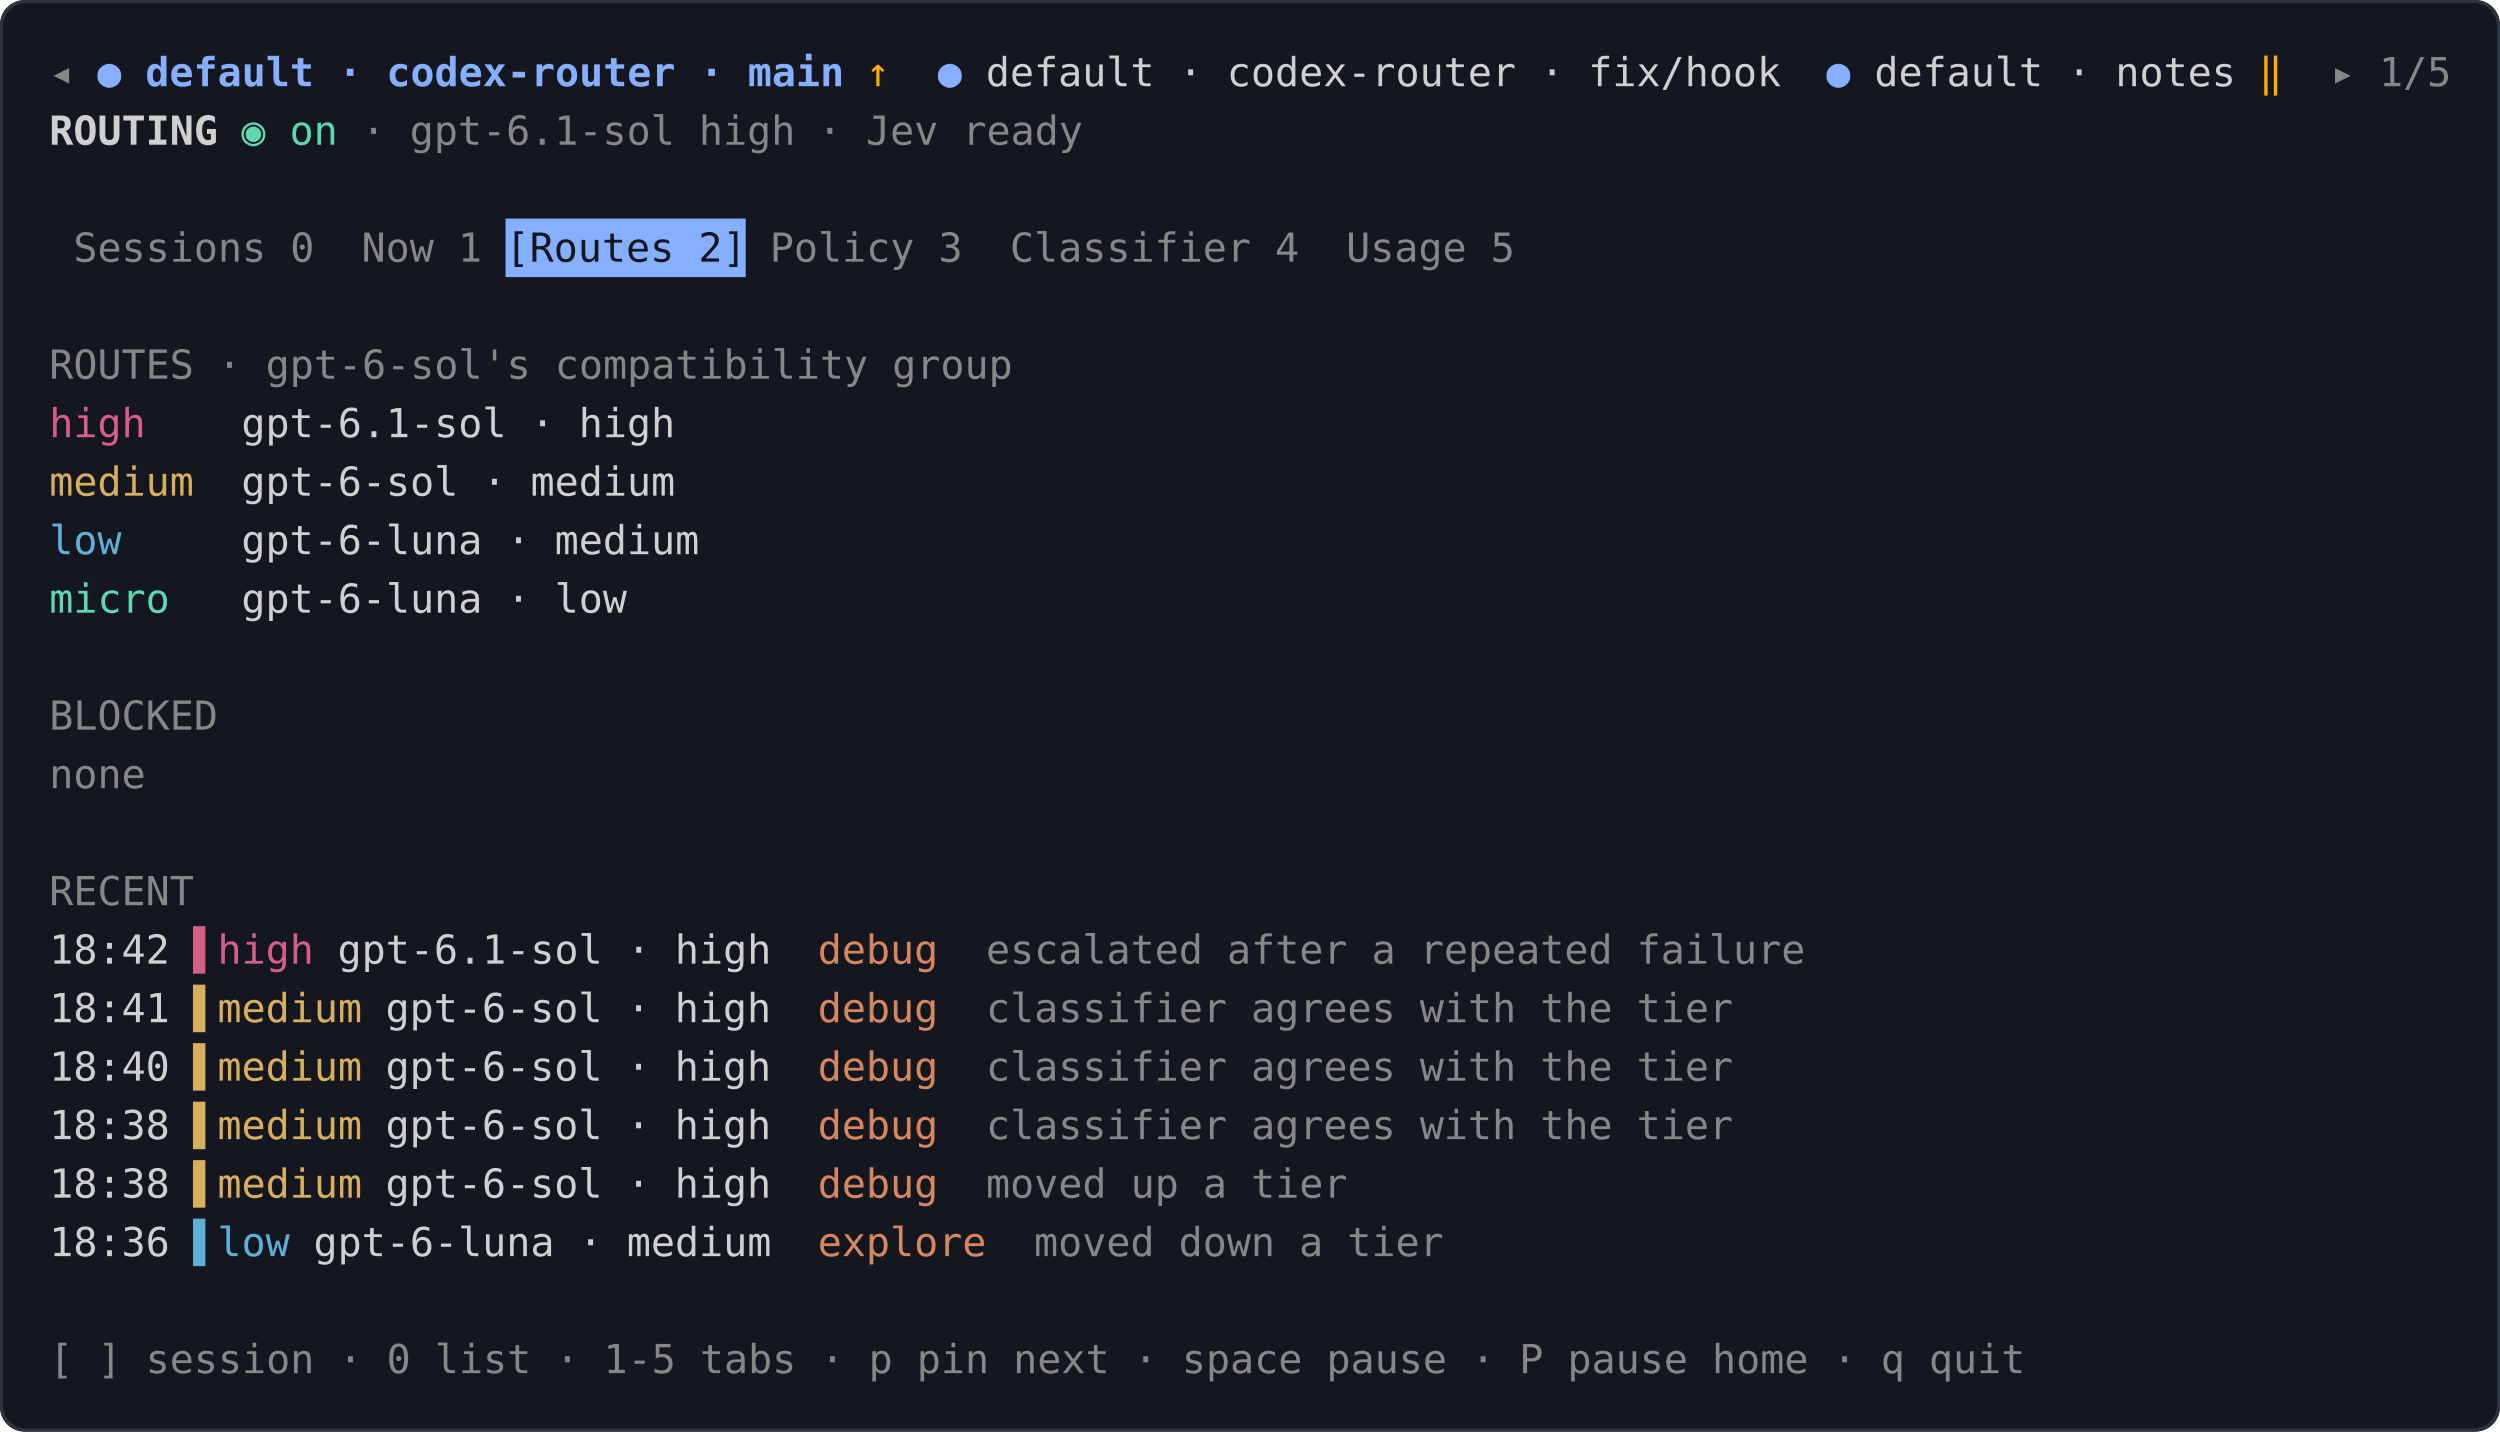
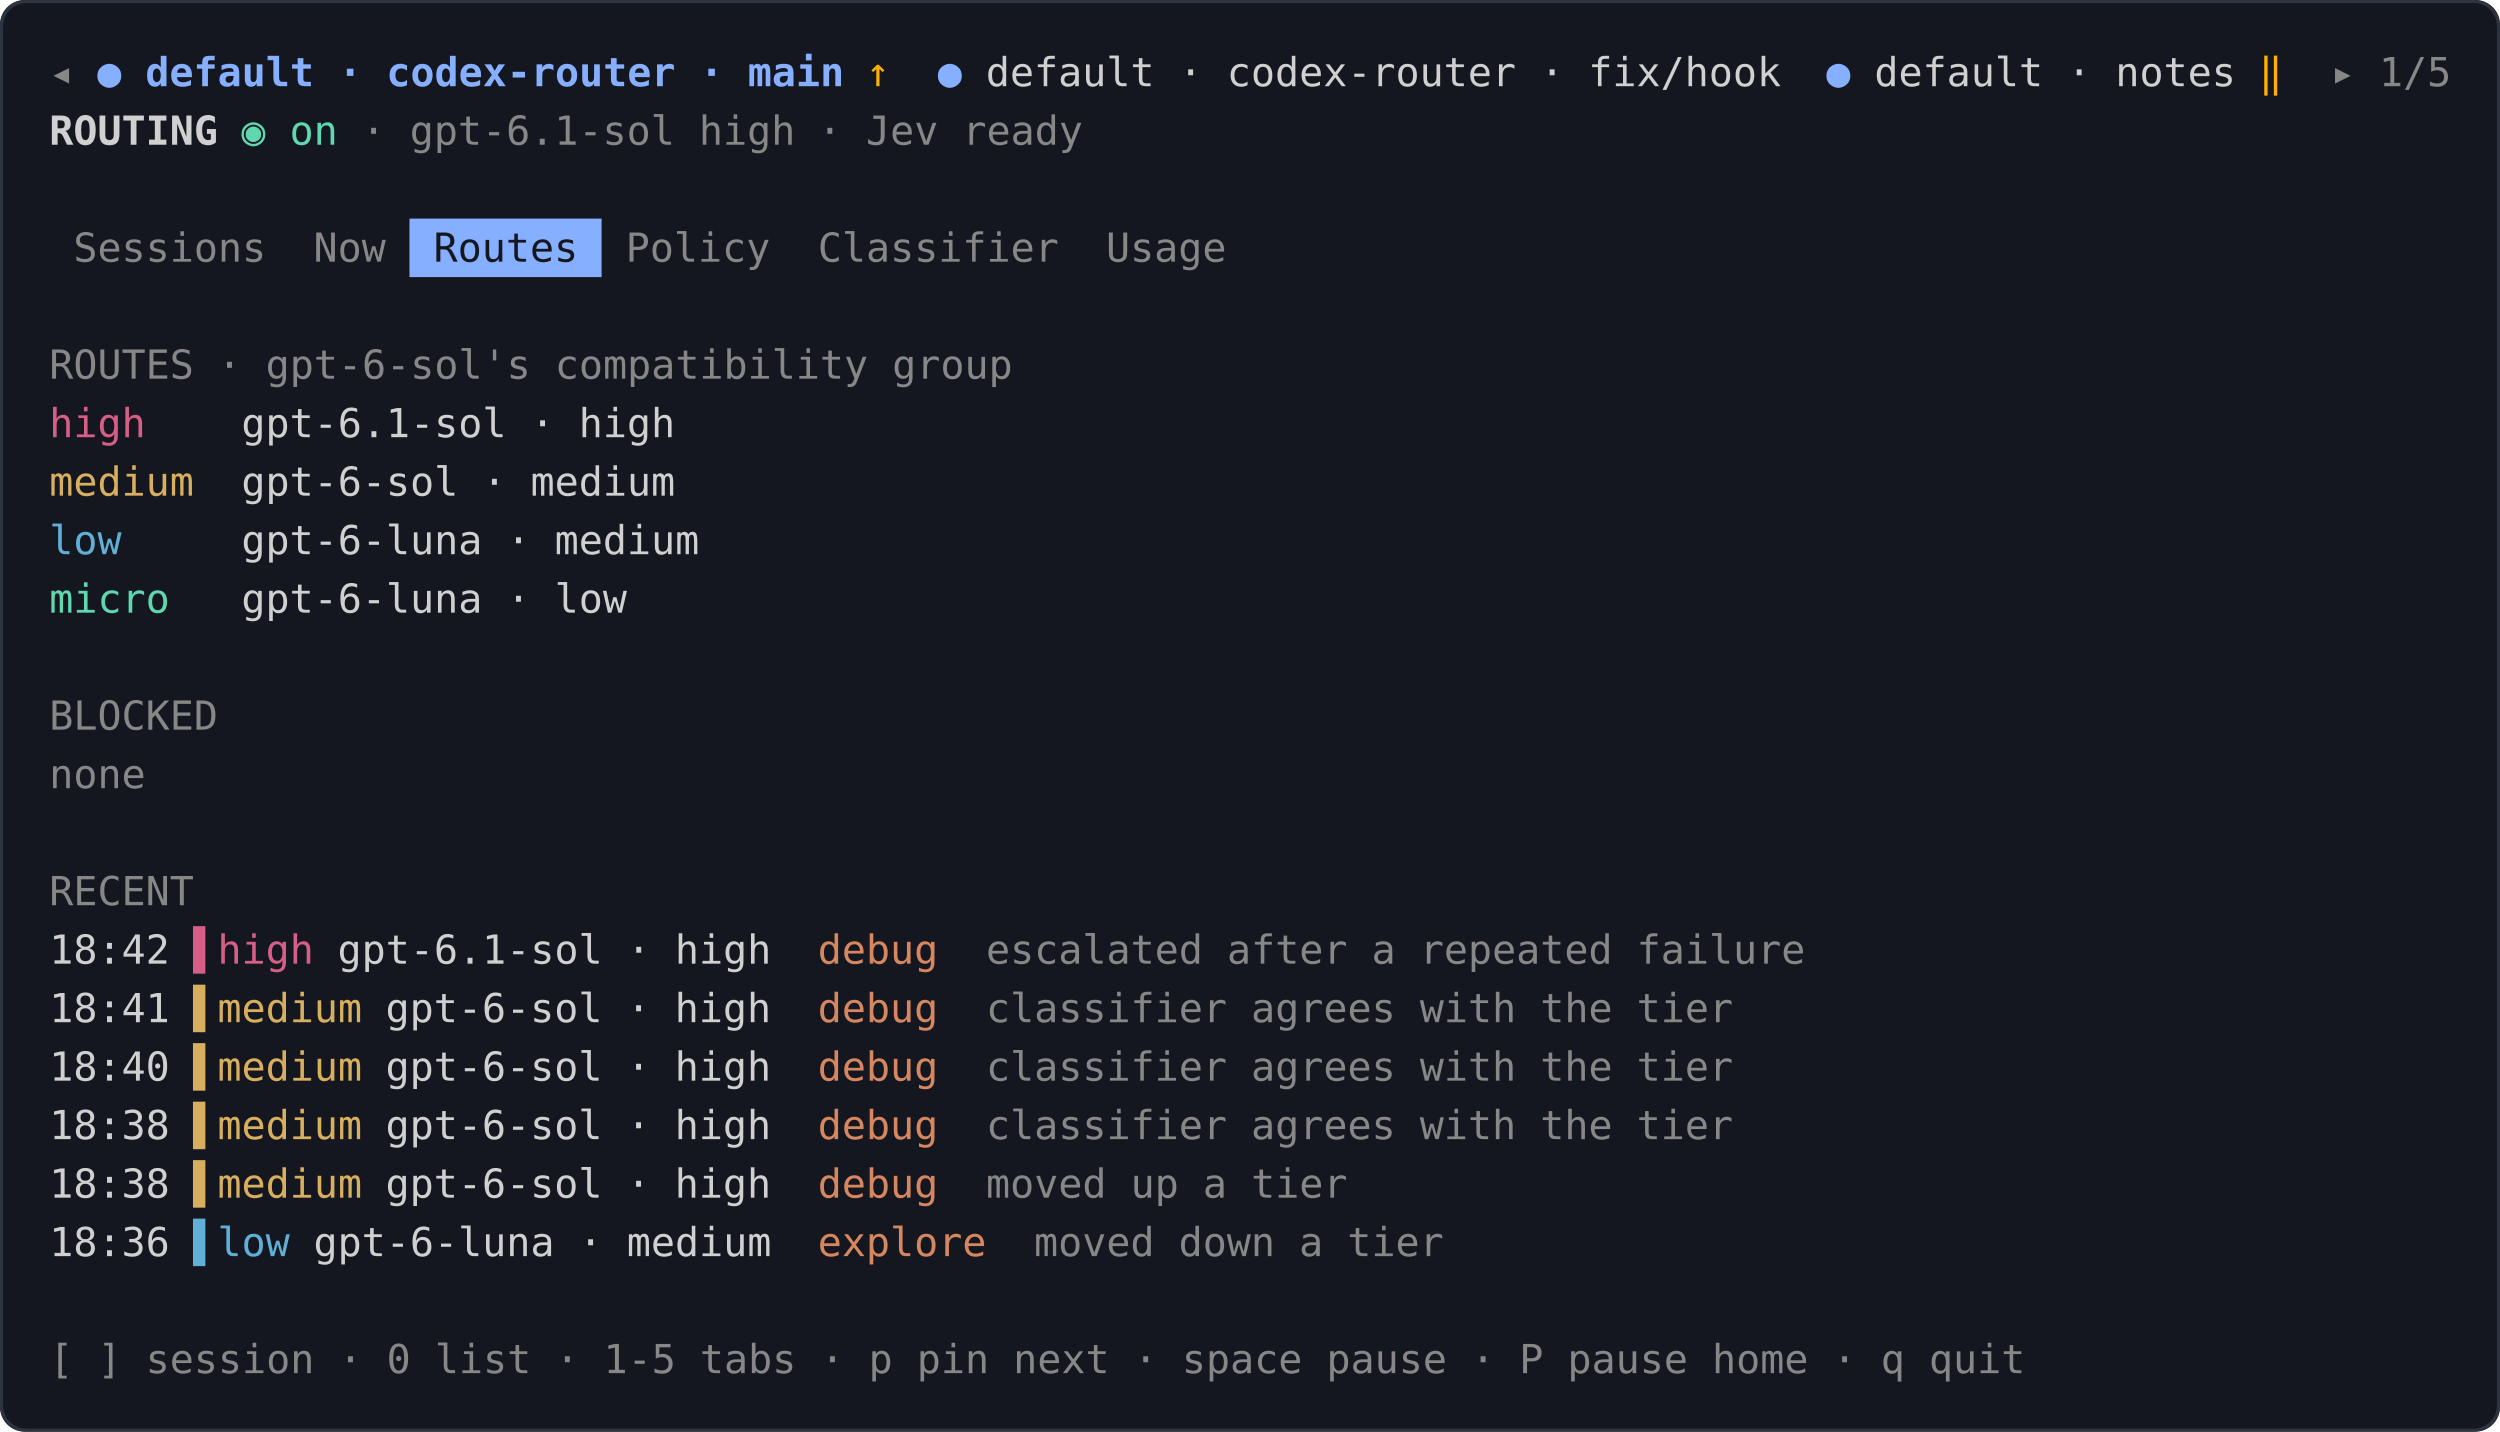
<svg xmlns="http://www.w3.org/2000/svg" viewBox="0 0 812 465" width="812" height="465" role="img" aria-labelledby="title desc">
  <style>text { font-family: ui-monospace, SFMono-Regular, Menlo, Consolas, 'DejaVu Sans Mono', monospace; font-size: 13px; }</style>
  <rect width="812" height="465" rx="8" fill="#14171f" />
  <rect x="0.5" y="0.5" width="811" height="464" rx="8" fill="none" stroke="#2e3340" />
  <text x="16.0" y="28.0" fill="#878787" xml:space="preserve">◂ </text>
  <text x="31.6" y="28.0" fill="#87afff" xml:space="preserve">● </text>
  <text x="47.2" y="28.0" fill="#87afff" font-weight="700" xml:space="preserve">default · codex-router · main</text>
  <text x="273.4" y="28.0" fill="#ffaf00" xml:space="preserve"> ↑</text>
  <text x="304.6" y="28.0" fill="#87afff" xml:space="preserve">● </text>
  <text x="320.2" y="28.0" fill="#d0d0d0" xml:space="preserve">default · codex-router · fix/hook</text>
  <text x="593.2" y="28.0" fill="#87afff" xml:space="preserve">● </text>
  <text x="608.8" y="28.0" fill="#d0d0d0" xml:space="preserve">default · notes</text>
  <text x="725.8" y="28.0" fill="#ffaf00" xml:space="preserve"> ‖</text>
  <text x="749.2" y="28.0" fill="#878787" xml:space="preserve"> ▸ 1/5</text>
  <text x="16.0" y="47.0" fill="#d0d0d0" font-weight="700" xml:space="preserve">ROUTING</text>
  <text x="78.4" y="47.0" fill="#5fd7af" xml:space="preserve">◉ on</text>
  <text x="109.6" y="47.0" fill="#878787" xml:space="preserve"> · gpt-6.1-sol high</text>
  <text x="257.8" y="47.0" fill="#878787" xml:space="preserve"> · Jev ready</text>
-   <text x="16.0" y="85.0" fill="#878787" xml:space="preserve"> Sessions 0 </text>
-   <text x="109.6" y="85.0" fill="#878787" xml:space="preserve"> Now 1 </text>
-   <rect x="164.2" y="71.0" width="78.0" height="19" fill="#87afff" />
-   <text x="164.2" y="85.0" fill="#14171f" xml:space="preserve">[Routes 2]</text>
-   <text x="242.2" y="85.0" fill="#878787" xml:space="preserve"> Policy 3 </text>
-   <text x="320.2" y="85.0" fill="#878787" xml:space="preserve"> Classifier 4 </text>
-   <text x="429.4" y="85.0" fill="#878787" xml:space="preserve"> Usage 5 </text>
+   <text x="16.0" y="85.0" fill="#878787" xml:space="preserve"> Sessions </text>
+   <text x="94.0" y="85.0" fill="#878787" xml:space="preserve"> Now </text>
+   <rect x="133.0" y="71.0" width="62.4" height="19" fill="#87afff" />
+   <text x="133.0" y="85.0" fill="#14171f" xml:space="preserve"> Routes </text>
+   <text x="195.4" y="85.0" fill="#878787" xml:space="preserve"> Policy </text>
+   <text x="257.8" y="85.0" fill="#878787" xml:space="preserve"> Classifier </text>
+   <text x="351.4" y="85.0" fill="#878787" xml:space="preserve"> Usage </text>
  <text x="16.0" y="123.0" fill="#878787" xml:space="preserve">ROUTES</text>
  <text x="62.8" y="123.0" fill="#878787" xml:space="preserve"> · gpt-6-sol's compatibility group</text>
  <text x="16.0" y="142.0" fill="#d75f87" xml:space="preserve">high    </text>
  <text x="78.4" y="142.0" fill="#d0d0d0" xml:space="preserve">gpt-6.1-sol · high</text>
  <text x="16.0" y="161.0" fill="#d7af5f" xml:space="preserve">medium  </text>
  <text x="78.4" y="161.0" fill="#d0d0d0" xml:space="preserve">gpt-6-sol · medium</text>
  <text x="16.0" y="180.0" fill="#5fafd7" xml:space="preserve">low     </text>
  <text x="78.4" y="180.0" fill="#d0d0d0" xml:space="preserve">gpt-6-luna · medium</text>
  <text x="16.0" y="199.0" fill="#5fd7af" xml:space="preserve">micro   </text>
  <text x="78.4" y="199.0" fill="#d0d0d0" xml:space="preserve">gpt-6-luna · low</text>
  <text x="16.0" y="237.0" fill="#878787" xml:space="preserve">BLOCKED</text>
  <text x="16.0" y="256.0" fill="#878787" xml:space="preserve">none</text>
  <text x="16.0" y="294.0" fill="#878787" xml:space="preserve">RECENT</text>
  <text x="16.0" y="313.0" fill="#d0d0d0" xml:space="preserve">18:42 </text>
  <text x="62.8" y="313.0" fill="#d75f87" xml:space="preserve">▌high</text>
  <text x="101.8" y="313.0" fill="#d0d0d0" xml:space="preserve"> gpt-6.1-sol · high  </text>
  <text x="265.6" y="313.0" fill="#d7875f" xml:space="preserve">debug</text>
  <text x="304.6" y="313.0" fill="#878787" xml:space="preserve">  escalated after a repeated failure</text>
  <text x="16.0" y="332.0" fill="#d0d0d0" xml:space="preserve">18:41 </text>
  <text x="62.8" y="332.0" fill="#d7af5f" xml:space="preserve">▌medium</text>
  <text x="117.4" y="332.0" fill="#d0d0d0" xml:space="preserve"> gpt-6-sol · high  </text>
  <text x="265.6" y="332.0" fill="#d7875f" xml:space="preserve">debug</text>
  <text x="304.6" y="332.0" fill="#878787" xml:space="preserve">  classifier agrees with the tier</text>
  <text x="16.0" y="351.0" fill="#d0d0d0" xml:space="preserve">18:40 </text>
  <text x="62.8" y="351.0" fill="#d7af5f" xml:space="preserve">▌medium</text>
  <text x="117.4" y="351.0" fill="#d0d0d0" xml:space="preserve"> gpt-6-sol · high  </text>
  <text x="265.6" y="351.0" fill="#d7875f" xml:space="preserve">debug</text>
  <text x="304.6" y="351.0" fill="#878787" xml:space="preserve">  classifier agrees with the tier</text>
  <text x="16.0" y="370.0" fill="#d0d0d0" xml:space="preserve">18:38 </text>
  <text x="62.8" y="370.0" fill="#d7af5f" xml:space="preserve">▌medium</text>
  <text x="117.4" y="370.0" fill="#d0d0d0" xml:space="preserve"> gpt-6-sol · high  </text>
  <text x="265.6" y="370.0" fill="#d7875f" xml:space="preserve">debug</text>
  <text x="304.6" y="370.0" fill="#878787" xml:space="preserve">  classifier agrees with the tier</text>
  <text x="16.0" y="389.0" fill="#d0d0d0" xml:space="preserve">18:38 </text>
  <text x="62.8" y="389.0" fill="#d7af5f" xml:space="preserve">▌medium</text>
  <text x="117.4" y="389.0" fill="#d0d0d0" xml:space="preserve"> gpt-6-sol · high  </text>
  <text x="265.6" y="389.0" fill="#d7875f" xml:space="preserve">debug</text>
  <text x="304.6" y="389.0" fill="#878787" xml:space="preserve">  moved up a tier</text>
  <text x="16.0" y="408.0" fill="#d0d0d0" xml:space="preserve">18:36 </text>
  <text x="62.8" y="408.0" fill="#5fafd7" xml:space="preserve">▌low</text>
  <text x="94.0" y="408.0" fill="#d0d0d0" xml:space="preserve"> gpt-6-luna · medium  </text>
  <text x="265.6" y="408.0" fill="#d7875f" xml:space="preserve">explore</text>
  <text x="320.2" y="408.0" fill="#878787" xml:space="preserve">  moved down a tier</text>
  <text x="16.0" y="446.0" fill="#878787" xml:space="preserve">[ ] session · 0 list · 1-5 tabs · p pin next · space pause · P pause home · q quit</text>
</svg>
